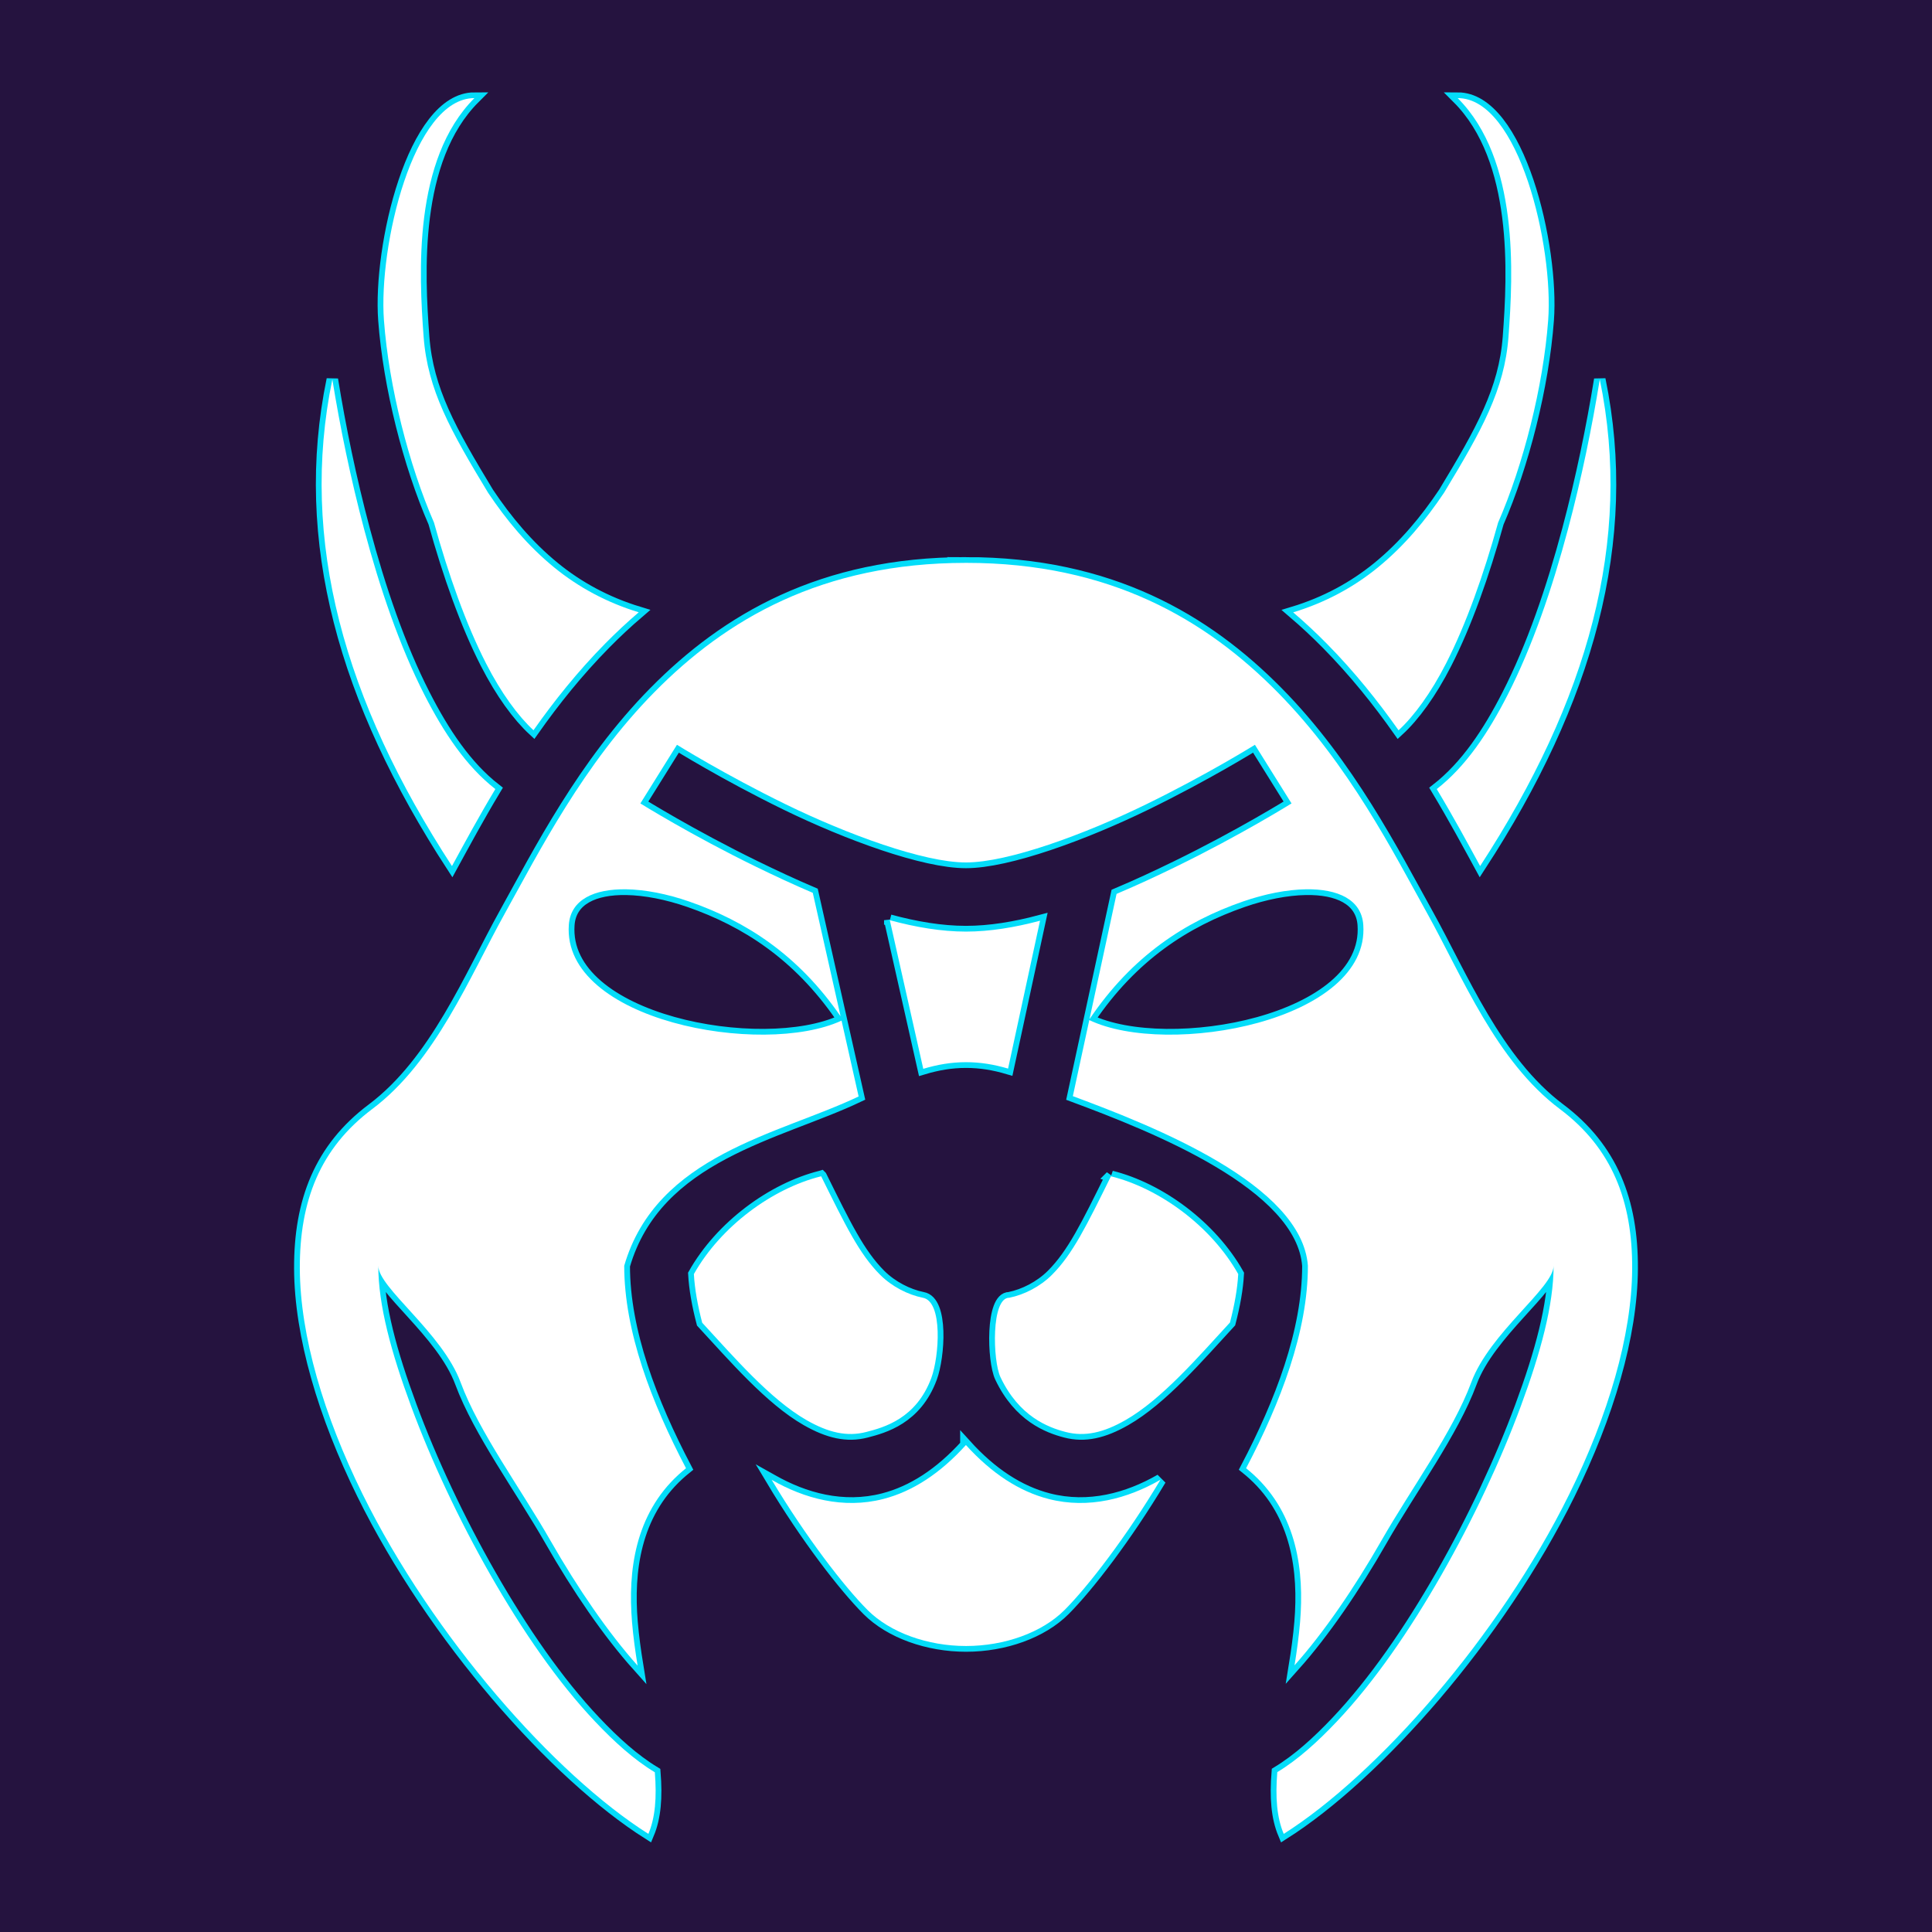
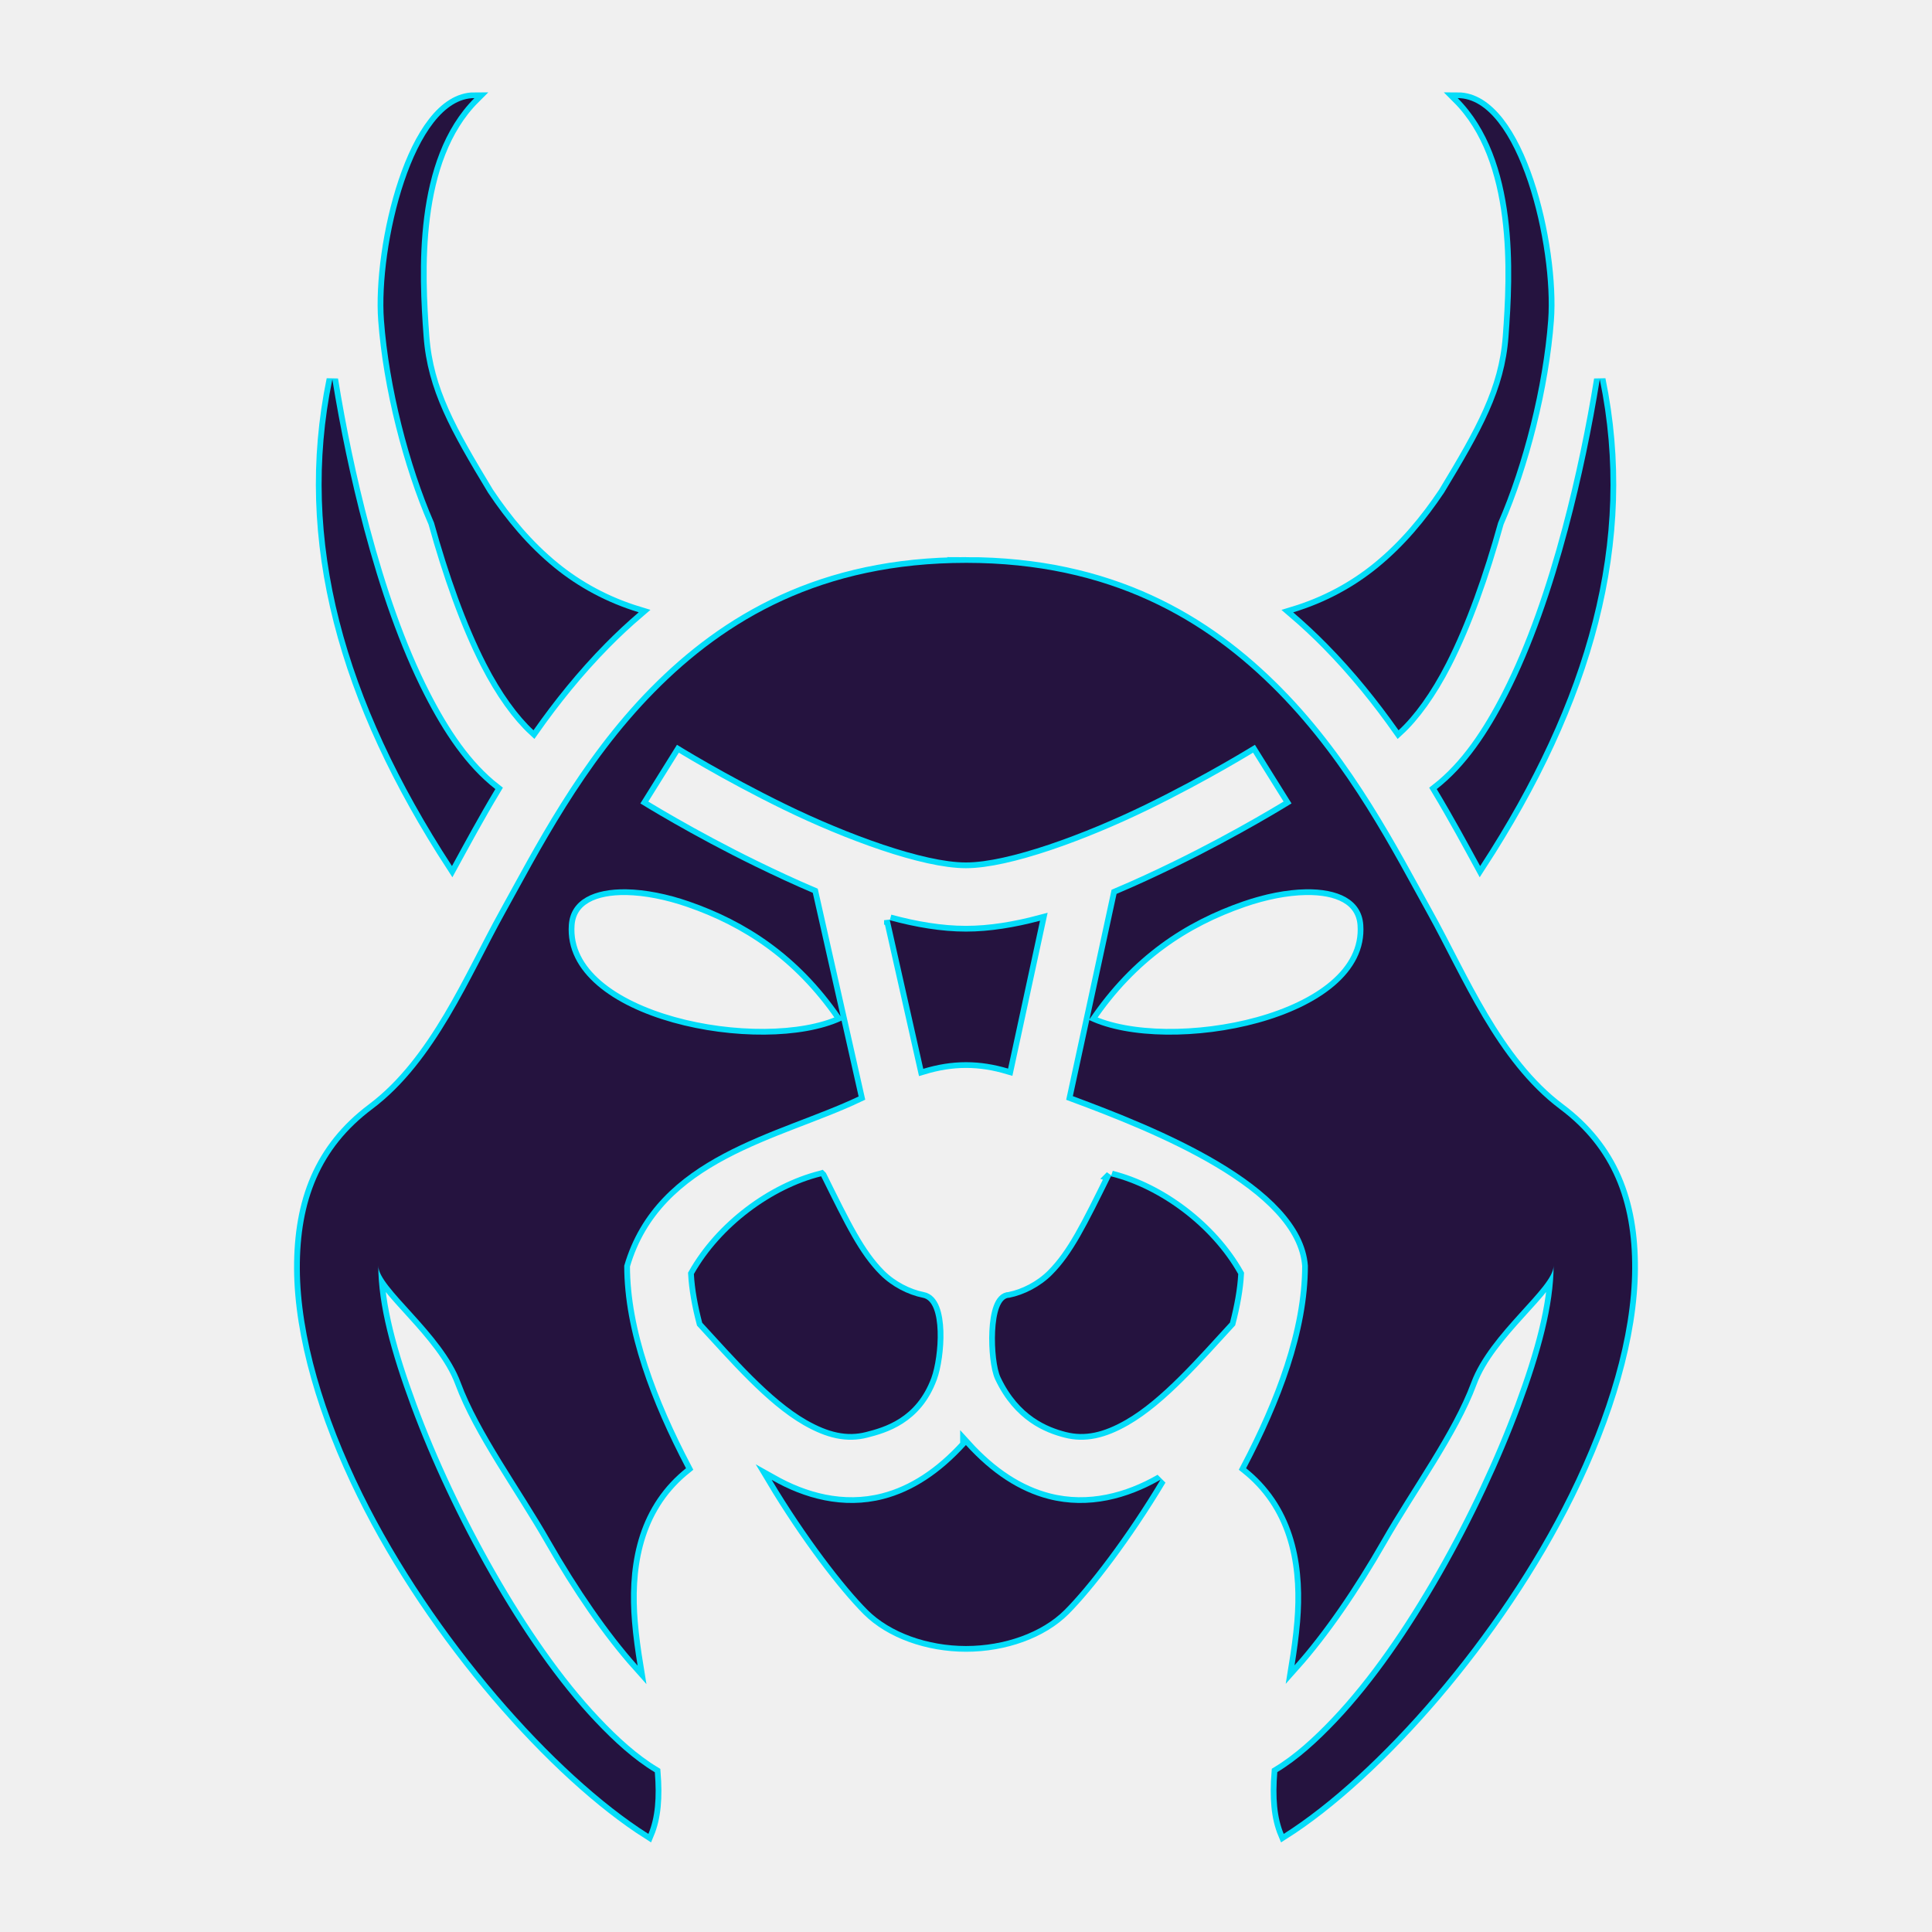
<svg xmlns="http://www.w3.org/2000/svg" width="48" height="48" version="1.1" viewBox="0 0 512 512">
-   <rect width="100%" height="100%" fill="#25133F" />
-   <path d="M125.726 26c-16.287 0-25.427 39.444-23.978 58.852 1.317 17.655 6.607 38.365 13.272 53.654 3.822 13.796 8.49 26.93 13.775 37.282 4.028 7.888 8.492 13.96 12.585 17.735 5.46-7.754 11.74-15.612 19.065-23.035a143.73 143.73 0 0 1 8.827-8.223c-8.593-2.614-16.067-6.718-22.364-11.855-7.06-5.76-12.73-12.61-17.564-19.836-9.907-16.38-16.03-27.23-17.08-41.336-1.245-16.658-2.825-46.952 13.462-63.238zm260.578 0c16.286 16.286 14.706 46.58 13.463 63.238-1.053 14.106-7.175 24.955-17.08 41.336-4.837 7.226-10.506 14.077-17.566 19.836-6.31 5.148-13.8 9.258-22.416 11.87a144.383 144.383 0 0 1 8.958 8.347c7.286 7.39 13.535 15.205 18.972 22.91 4.097-3.775 8.567-9.85 12.6-17.75 5.287-10.352 9.953-23.485 13.776-37.28 6.664-15.29 11.954-36 13.272-53.655C411.73 65.444 402.59 26 386.304 26zM88.072 100.542c-8.82 42.72 3.21 85.19 31.705 128.973 3.27-5.985 6.925-12.78 11.495-20.405-7.722-6.027-13.627-14.868-18.795-24.988-6.558-12.843-11.777-28.11-15.96-43.795-3.59-13.463-6.4-27.14-8.445-39.785zm335.886 0c-2.045 12.645-4.855 26.322-8.446 39.785-4.182 15.685-9.402 30.952-15.96 43.795-5.168 10.122-11.074 18.965-18.8 24.992 4.592 7.648 8.244 14.44 11.5 20.4 28.497-43.782 40.525-86.253 31.706-128.972zm-167.943 48.622c-38.245 0-63.61 15.025-82.528 34.194-18.92 19.17-30.717 42.546-39.753 58.81-9.142 16.456-18.334 39.176-35.084 51.738-13.876 10.407-19.266 24.455-19.192 42.28.073 17.825 6.37 38.96 16.606 59.727C114.78 433.89 147.02 470.293 171.83 486c1.816-4.33 2.248-9.616 1.706-16.328-5.558-3.36-10.754-8.085-15.81-13.423-9.934-10.487-19.368-24.21-27.768-38.91-8.4-14.7-15.707-30.343-20.996-44.623-5.29-14.28-8.713-26.847-8.713-37.28 0 5.853 16.934 17.715 21.824 30.918 4.89 13.202 15.904 28.094 23.79 41.896 7.247 12.683 15.337 24.46 23.11 33.158-.62-3.813-1.16-7.678-1.483-11.565-1.12-13.43.756-28.464 12.364-39.077a42.21 42.21 0 0 1 1.947-1.666c-9.152-17.46-16.377-36.25-16.377-53.663 8.547-29.444 41.044-34.8 62.12-44.863l-4.524-20.1c-21.01 9.736-74.08.036-72.275-25.38.48-6.747 6.797-9.56 15.225-9.422 5.056.084 10.87 1.23 16.642 3.23 15.084 5.23 28.892 14.14 40.147 30.418l-7.365-32.713c-5.208-2.216-10.287-4.592-15.1-6.94-17.178-8.372-30.59-16.748-30.59-16.748l9.7-15.544s12.686 7.91 28.916 15.823c16.232 7.912 36.45 15.36 47.665 15.36 11.215 0 31.435-7.448 47.666-15.36 16.23-7.913 28.917-15.824 28.917-15.824l9.7 15.543s-13.412 8.375-30.59 16.748c-5.022 2.45-10.332 4.93-15.778 7.227l-7.176 33.202c11.352-16.78 25.367-25.882 40.694-31.194 5.77-2 11.585-3.147 16.642-3.23 8.427-.14 14.745 2.674 15.224 9.42 1.814 25.55-51.827 35.225-72.61 25.237l-4.357 20.16c21.446 7.972 60.697 23.412 62.29 44.947 0 17.412-7.225 36.204-16.378 53.663a42.21 42.21 0 0 1 1.945 1.666c11.608 10.613 13.483 25.646 12.364 39.077-.323 3.86-.86 7.7-1.472 11.485 7.75-8.69 15.815-20.434 23.04-33.077 7.886-13.8 18.9-28.693 23.79-41.895 4.89-13.203 21.823-25.065 21.823-30.918 0 10.433-3.42 23-8.71 37.28-5.29 14.28-12.597 29.924-20.996 44.624-8.4 14.7-17.834 28.423-27.767 38.91-5.04 5.317-10.214 10.028-15.75 13.386-.546 6.73-.117 12.026 1.702 16.364 24.72-15.67 56.953-52.07 75.688-90.05 10.25-20.774 16.566-41.924 16.654-59.758.088-17.833-5.29-31.88-19.163-42.286-16.872-12.653-25.803-35.032-35.084-51.737-8.937-16.088-20.73-39.46-39.68-58.678-18.948-19.218-44.37-34.328-82.6-34.328zm-20.207 94.697l8.867 39.388c3.79-1.137 7.446-1.76 11.34-1.76 3.824 0 7.417.602 11.135 1.7l8.467-39.186c-6.682 1.774-13.31 2.88-19.632 2.88-6.494 0-13.31-1.16-20.177-3.02zm-18.193 67.87c-.03.01-.062.013-.093.02-12.85 3.214-26.5 13.238-33.636 25.885.213 3.895.99 8.262 2.205 12.903 8.31 8.985 18.027 20.306 27.645 25.805 5.816 3.325 10.73 4.46 15.795 3.153 4.71-1.216 13.273-3.52 17.284-14.344 2.075-5.6 3.133-20.282-2.266-21.24-3.927-.786-8.18-2.954-11.296-6.07-5.545-5.544-9.2-13.11-15.636-26.11zm76.8 0c-6.438 13-10.093 20.568-15.637 26.112-3.115 3.116-7.37 5.284-11.296 6.07-4.87-.058-4.394 16.735-2.346 21.053 4.93 10.395 12.596 13.316 17.306 14.53 5.076 1.31 10 .172 15.82-3.154 9.65-5.51 19.39-16.87 27.69-25.86 1.206-4.62 1.98-8.966 2.19-12.845-7.134-12.647-20.784-22.67-33.635-25.884-.03-.007-.062-.01-.093-.02zm-38.438 71.22c-6.825 7.534-14.128 12.29-21.867 14.287-10.7 2.764-21.042-.172-29.47-4.99-.048-.028-.095-.06-.144-.087 9.026 15.1 19.2 28.293 25.424 34.517 5.983 5.983 15.916 9.53 26.095 9.53 10.18 0 20.11-3.547 26.095-9.53 6.227-6.228 16.41-19.437 25.44-34.55-.066.04-.13.084-.198.122-8.432 4.817-18.783 7.75-29.49 4.987-7.743-1.998-15.053-6.752-21.885-14.288z" color="#000000" fill="#fff" stroke="#03ddf9" stroke-width="3.049" style="paint-order:stroke fill markers" />
+   <path d="M125.726 26c-16.287 0-25.427 39.444-23.978 58.852 1.317 17.655 6.607 38.365 13.272 53.654 3.822 13.796 8.49 26.93 13.775 37.282 4.028 7.888 8.492 13.96 12.585 17.735 5.46-7.754 11.74-15.612 19.065-23.035a143.73 143.73 0 0 1 8.827-8.223c-8.593-2.614-16.067-6.718-22.364-11.855-7.06-5.76-12.73-12.61-17.564-19.836-9.907-16.38-16.03-27.23-17.08-41.336-1.245-16.658-2.825-46.952 13.462-63.238zm260.578 0c16.286 16.286 14.706 46.58 13.463 63.238-1.053 14.106-7.175 24.955-17.08 41.336-4.837 7.226-10.506 14.077-17.566 19.836-6.31 5.148-13.8 9.258-22.416 11.87a144.383 144.383 0 0 1 8.958 8.347c7.286 7.39 13.535 15.205 18.972 22.91 4.097-3.775 8.567-9.85 12.6-17.75 5.287-10.352 9.953-23.485 13.776-37.28 6.664-15.29 11.954-36 13.272-53.655C411.73 65.444 402.59 26 386.304 26zM88.072 100.542c-8.82 42.72 3.21 85.19 31.705 128.973 3.27-5.985 6.925-12.78 11.495-20.405-7.722-6.027-13.627-14.868-18.795-24.988-6.558-12.843-11.777-28.11-15.96-43.795-3.59-13.463-6.4-27.14-8.445-39.785zm335.886 0c-2.045 12.645-4.855 26.322-8.446 39.785-4.182 15.685-9.402 30.952-15.96 43.795-5.168 10.122-11.074 18.965-18.8 24.992 4.592 7.648 8.244 14.44 11.5 20.4 28.497-43.782 40.525-86.253 31.706-128.972zm-167.943 48.622c-38.245 0-63.61 15.025-82.528 34.194-18.92 19.17-30.717 42.546-39.753 58.81-9.142 16.456-18.334 39.176-35.084 51.738-13.876 10.407-19.266 24.455-19.192 42.28.073 17.825 6.37 38.96 16.606 59.727C114.78 433.89 147.02 470.293 171.83 486c1.816-4.33 2.248-9.616 1.706-16.328-5.558-3.36-10.754-8.085-15.81-13.423-9.934-10.487-19.368-24.21-27.768-38.91-8.4-14.7-15.707-30.343-20.996-44.623-5.29-14.28-8.713-26.847-8.713-37.28 0 5.853 16.934 17.715 21.824 30.918 4.89 13.202 15.904 28.094 23.79 41.896 7.247 12.683 15.337 24.46 23.11 33.158-.62-3.813-1.16-7.678-1.483-11.565-1.12-13.43.756-28.464 12.364-39.077a42.21 42.21 0 0 1 1.947-1.666c-9.152-17.46-16.377-36.25-16.377-53.663 8.547-29.444 41.044-34.8 62.12-44.863l-4.524-20.1c-21.01 9.736-74.08.036-72.275-25.38.48-6.747 6.797-9.56 15.225-9.422 5.056.084 10.87 1.23 16.642 3.23 15.084 5.23 28.892 14.14 40.147 30.418l-7.365-32.713c-5.208-2.216-10.287-4.592-15.1-6.94-17.178-8.372-30.59-16.748-30.59-16.748l9.7-15.544s12.686 7.91 28.916 15.823c16.232 7.912 36.45 15.36 47.665 15.36 11.215 0 31.435-7.448 47.666-15.36 16.23-7.913 28.917-15.824 28.917-15.824l9.7 15.543s-13.412 8.375-30.59 16.748c-5.022 2.45-10.332 4.93-15.778 7.227l-7.176 33.202c11.352-16.78 25.367-25.882 40.694-31.194 5.77-2 11.585-3.147 16.642-3.23 8.427-.14 14.745 2.674 15.224 9.42 1.814 25.55-51.827 35.225-72.61 25.237l-4.357 20.16c21.446 7.972 60.697 23.412 62.29 44.947 0 17.412-7.225 36.204-16.378 53.663a42.21 42.21 0 0 1 1.945 1.666c11.608 10.613 13.483 25.646 12.364 39.077-.323 3.86-.86 7.7-1.472 11.485 7.75-8.69 15.815-20.434 23.04-33.077 7.886-13.8 18.9-28.693 23.79-41.895 4.89-13.203 21.823-25.065 21.823-30.918 0 10.433-3.42 23-8.71 37.28-5.29 14.28-12.597 29.924-20.996 44.624-8.4 14.7-17.834 28.423-27.767 38.91-5.04 5.317-10.214 10.028-15.75 13.386-.546 6.73-.117 12.026 1.702 16.364 24.72-15.67 56.953-52.07 75.688-90.05 10.25-20.774 16.566-41.924 16.654-59.758.088-17.833-5.29-31.88-19.163-42.286-16.872-12.653-25.803-35.032-35.084-51.737-8.937-16.088-20.73-39.46-39.68-58.678-18.948-19.218-44.37-34.328-82.6-34.328zm-20.207 94.697l8.867 39.388c3.79-1.137 7.446-1.76 11.34-1.76 3.824 0 7.417.602 11.135 1.7l8.467-39.186c-6.682 1.774-13.31 2.88-19.632 2.88-6.494 0-13.31-1.16-20.177-3.02zm-18.193 67.87c-.03.01-.062.013-.093.02-12.85 3.214-26.5 13.238-33.636 25.885.213 3.895.99 8.262 2.205 12.903 8.31 8.985 18.027 20.306 27.645 25.805 5.816 3.325 10.73 4.46 15.795 3.153 4.71-1.216 13.273-3.52 17.284-14.344 2.075-5.6 3.133-20.282-2.266-21.24-3.927-.786-8.18-2.954-11.296-6.07-5.545-5.544-9.2-13.11-15.636-26.11zm76.8 0c-6.438 13-10.093 20.568-15.637 26.112-3.115 3.116-7.37 5.284-11.296 6.07-4.87-.058-4.394 16.735-2.346 21.053 4.93 10.395 12.596 13.316 17.306 14.53 5.076 1.31 10 .172 15.82-3.154 9.65-5.51 19.39-16.87 27.69-25.86 1.206-4.62 1.98-8.966 2.19-12.845-7.134-12.647-20.784-22.67-33.635-25.884-.03-.007-.062-.01-.093-.02zm-38.438 71.22c-6.825 7.534-14.128 12.29-21.867 14.287-10.7 2.764-21.042-.172-29.47-4.99-.048-.028-.095-.06-.144-.087 9.026 15.1 19.2 28.293 25.424 34.517 5.983 5.983 15.916 9.53 26.095 9.53 10.18 0 20.11-3.547 26.095-9.53 6.227-6.228 16.41-19.437 25.44-34.55-.066.04-.13.084-.198.122-8.432 4.817-18.783 7.75-29.49 4.987-7.743-1.998-15.053-6.752-21.885-14.288z" color="#000000" fill="#25133F" stroke="#03ddf9" stroke-width="3.049" style="paint-order:stroke fill markers" />
</svg>
